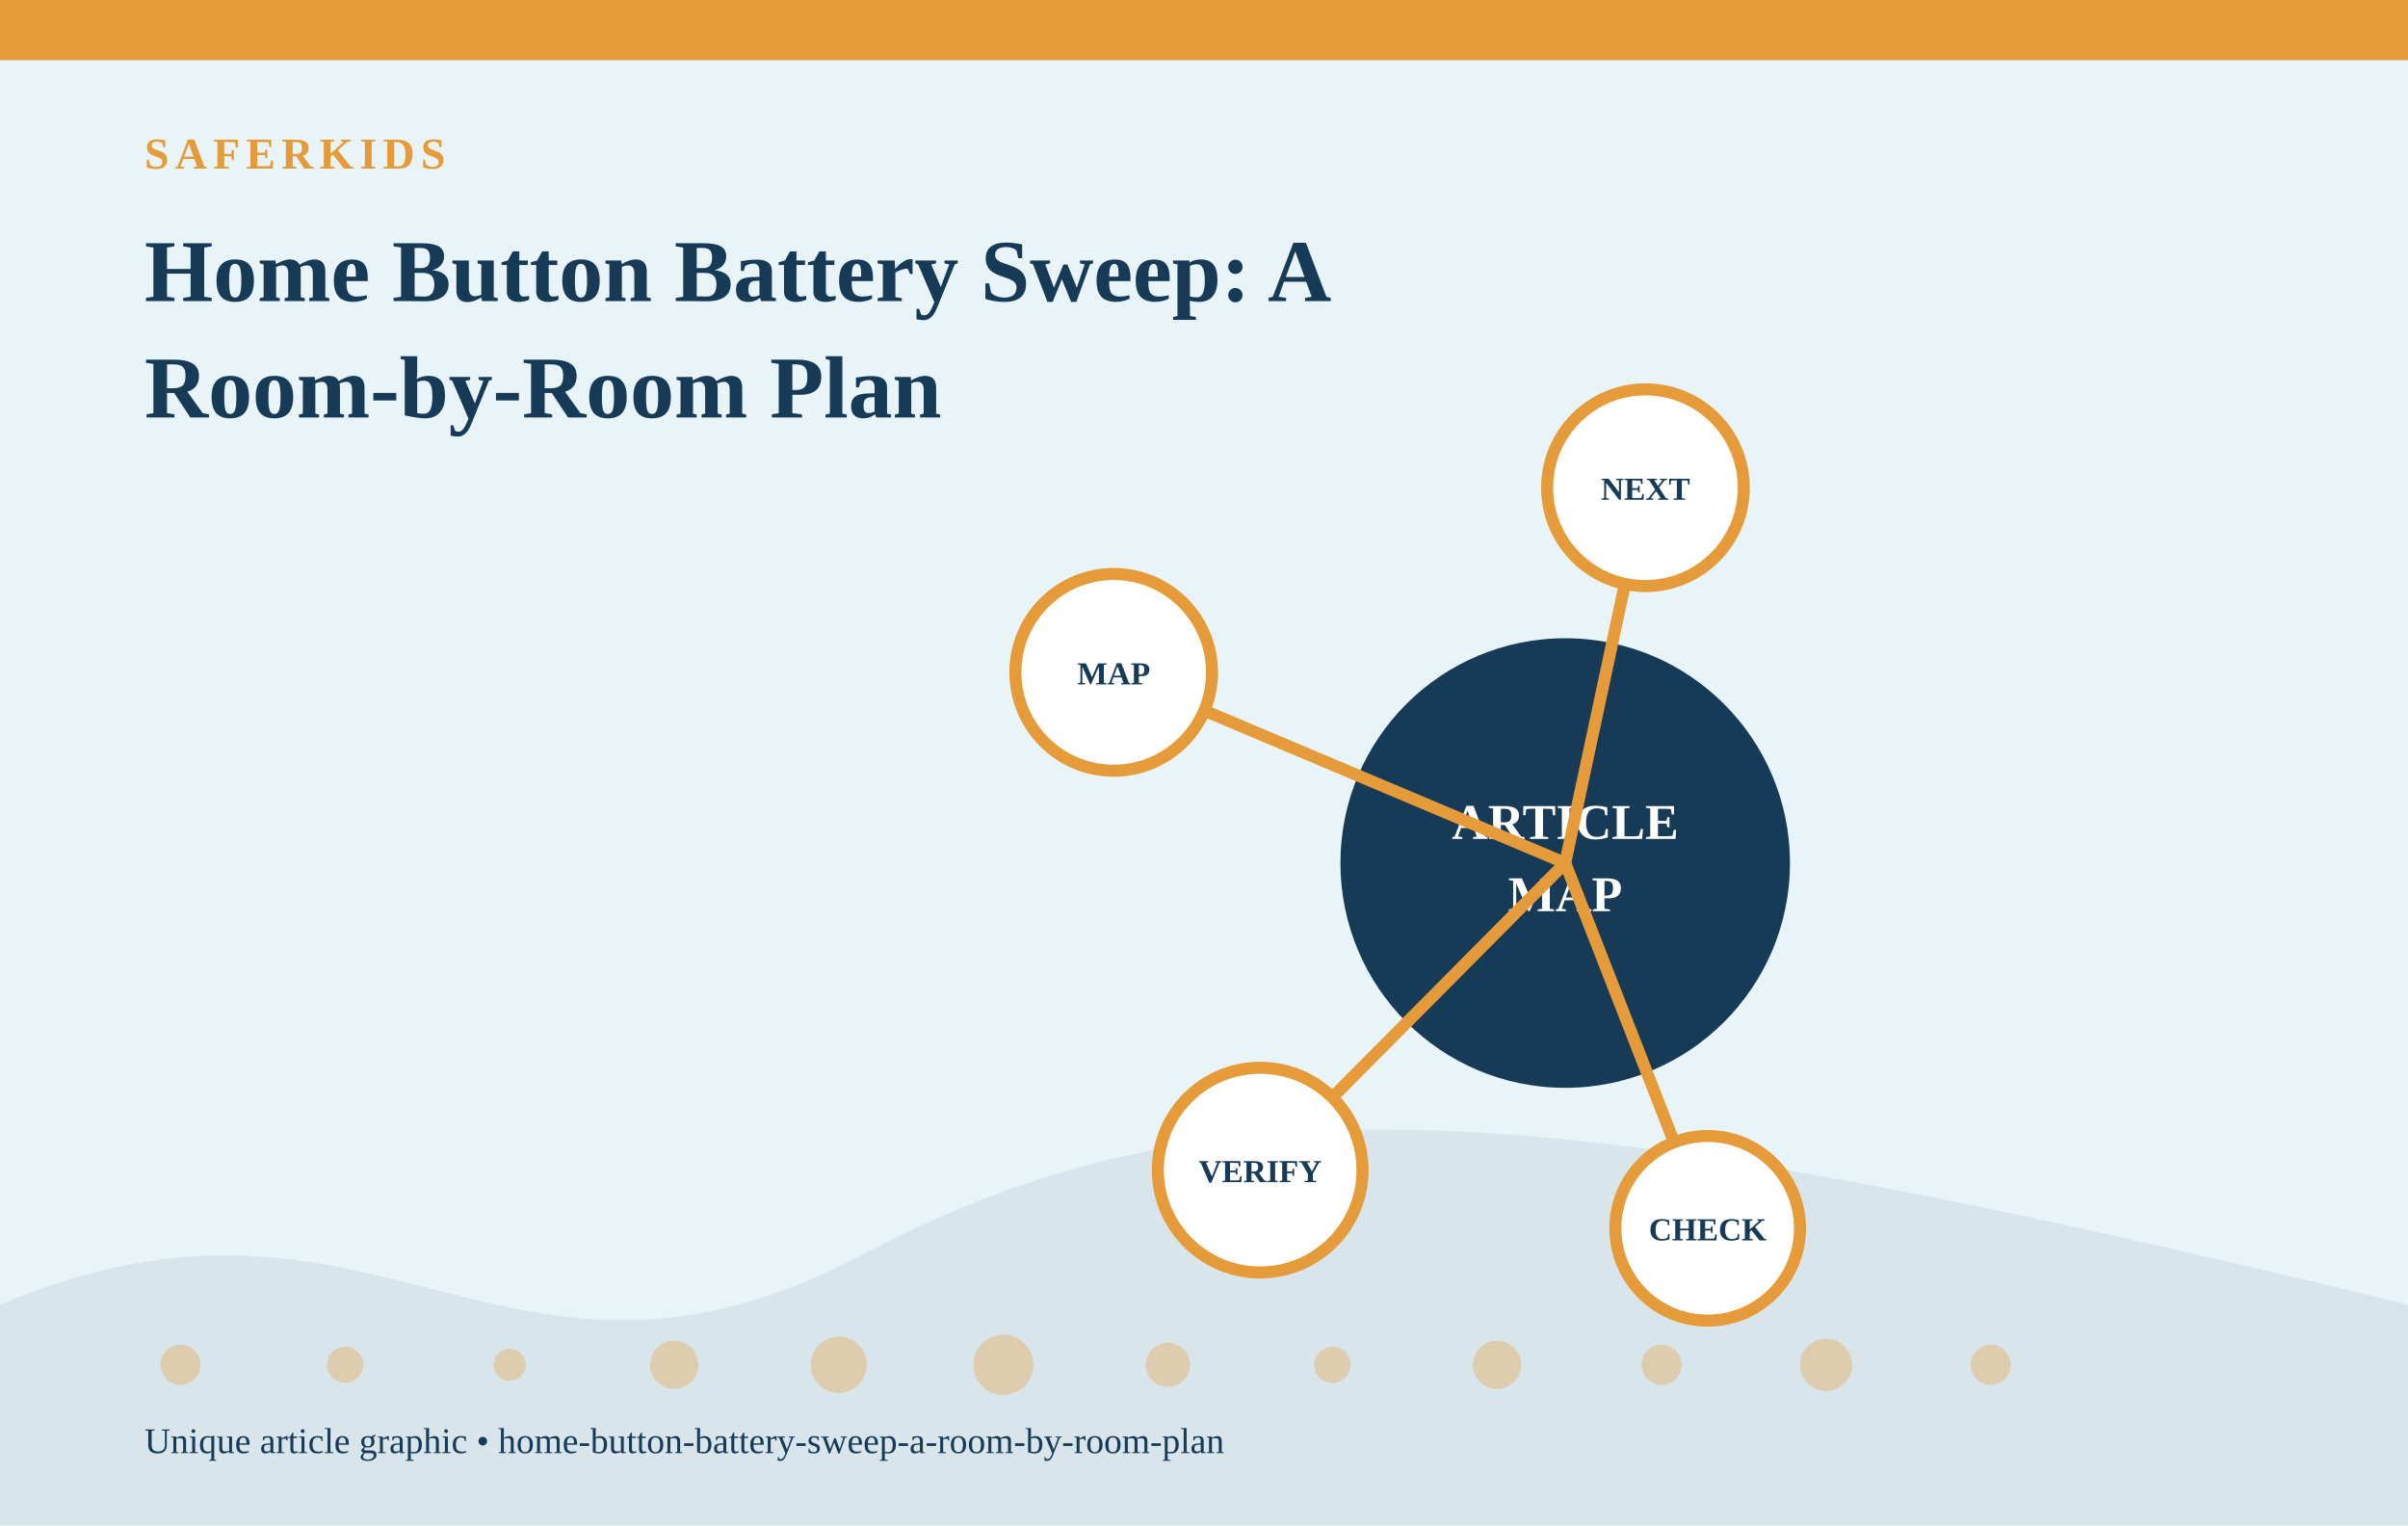
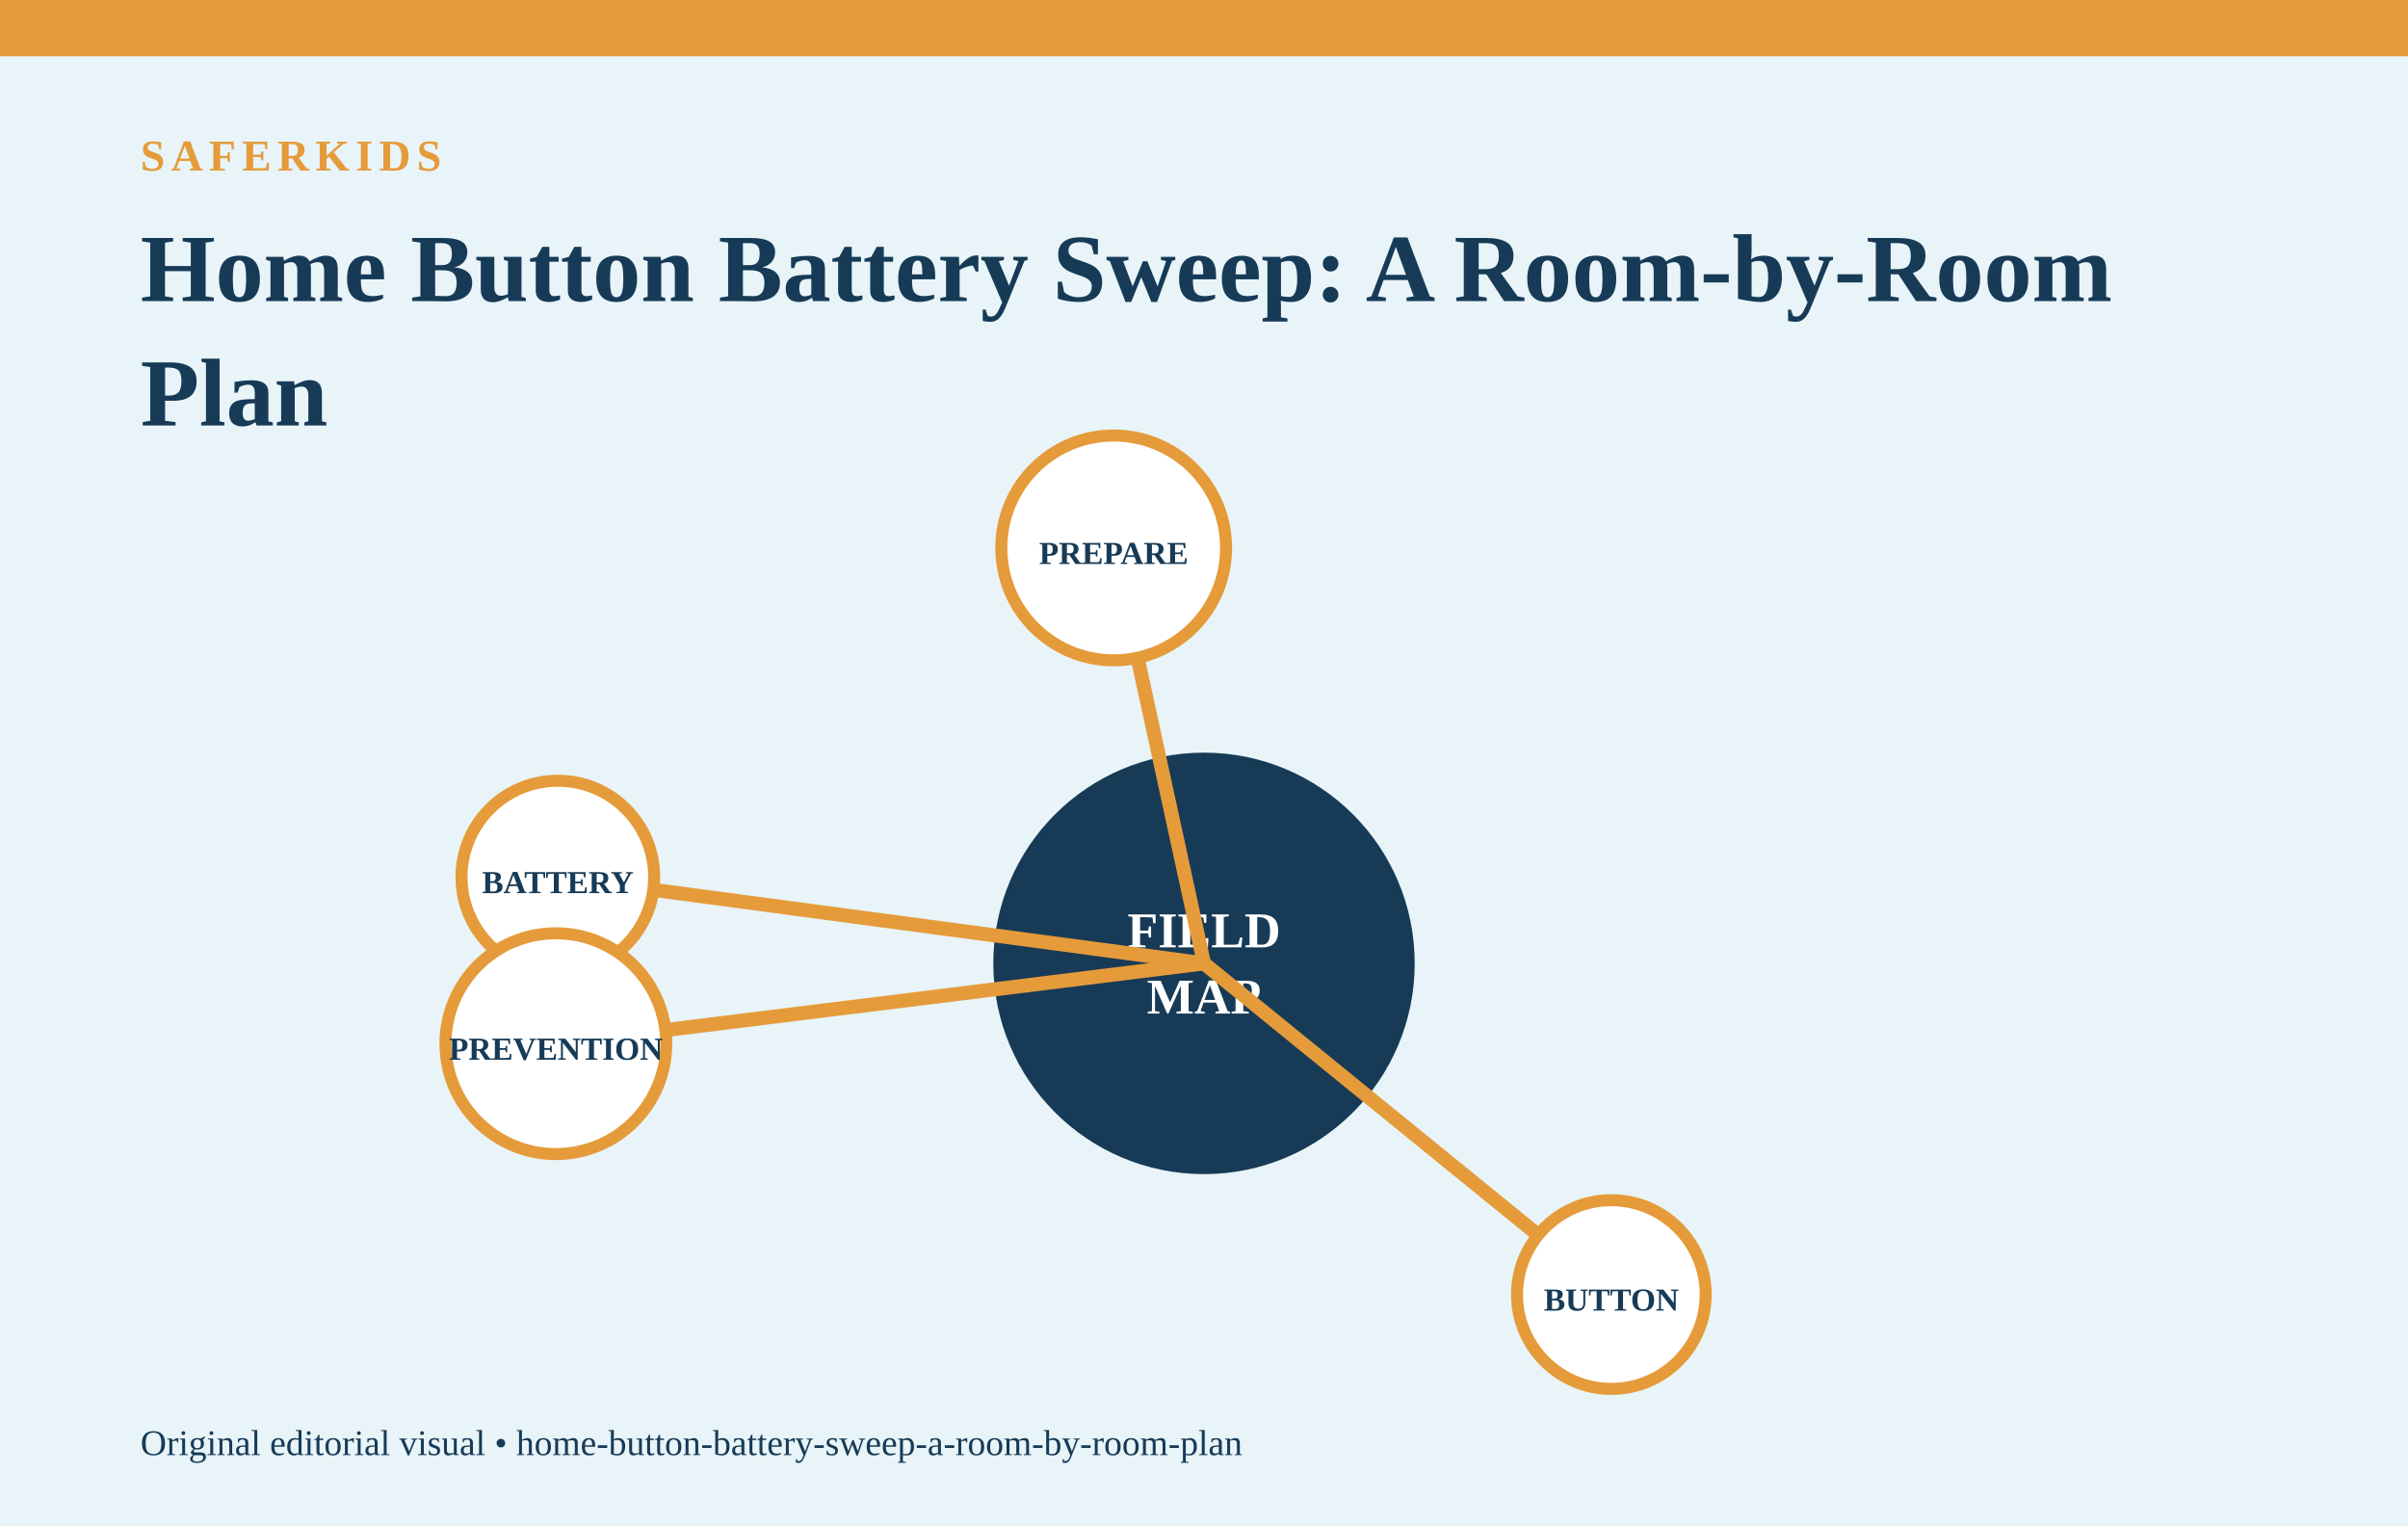
- <svg xmlns="http://www.w3.org/2000/svg" width="1200" height="760" viewBox="0 0 1200 760" role="img" aria-labelledby="title desc">
-   <rect width="1200" height="760" fill="#e8f4f8" />
-   <rect width="1200" height="30" fill="#e59b3a" />
-   <path d="M0 650 C190 570 250 720 430 625 S780 548 1200 650 L1200 760 L0 760 Z" fill="#173b57" opacity="0.08" />
-   <text x="72" y="84" fill="#e59b3a" font-size="22" font-weight="800" letter-spacing="3">SAFERKIDS</text>
-   <text x="72" y="150" fill="#173b57" font-size="44" font-weight="800">Home Button Battery Sweep: A</text>
-   <text x="72" y="208" fill="#173b57" font-size="44" font-weight="800">Room-by-Room Plan</text>
-   <circle cx="780" cy="430" r="112" fill="#173b57" />
-   <text x="780" y="418" text-anchor="middle" fill="white" font-size="25" font-weight="800">ARTICLE</text>
-   <text x="780" y="454" text-anchor="middle" fill="white" font-size="25" font-weight="800">MAP</text>
-   <line x1="780" y1="430" x2="851" y2="612" stroke="#e59b3a" stroke-width="6" />
-   <circle cx="851" cy="612" r="46" fill="white" stroke="#e59b3a" stroke-width="6" />
-   <text x="851" y="618" text-anchor="middle" fill="#173b57" font-size="16" font-weight="800">CHECK</text>
-   <line x1="780" y1="430" x2="628" y2="583" stroke="#e59b3a" stroke-width="6" />
-   <circle cx="628" cy="583" r="51" fill="white" stroke="#e59b3a" stroke-width="6" />
-   <text x="628" y="589" text-anchor="middle" fill="#173b57" font-size="16" font-weight="800">VERIFY</text>
-   <line x1="780" y1="430" x2="555" y2="335" stroke="#e59b3a" stroke-width="6" />
-   <circle cx="555" cy="335" r="49" fill="white" stroke="#e59b3a" stroke-width="6" />
-   <text x="555" y="341" text-anchor="middle" fill="#173b57" font-size="16" font-weight="800">MAP</text>
-   <line x1="780" y1="430" x2="820" y2="243" stroke="#e59b3a" stroke-width="6" />
-   <circle cx="820" cy="243" r="49" fill="white" stroke="#e59b3a" stroke-width="6" />
-   <text x="820" y="249" text-anchor="middle" fill="#173b57" font-size="16" font-weight="800">NEXT</text>
-   <circle cx="90" cy="680" r="10" fill="#e59b3a" opacity="0.35" />
-   <circle cx="172" cy="680" r="9" fill="#e59b3a" opacity="0.35" />
-   <circle cx="254" cy="680" r="8" fill="#e59b3a" opacity="0.35" />
-   <circle cx="336" cy="680" r="12" fill="#e59b3a" opacity="0.35" />
-   <circle cx="418" cy="680" r="14" fill="#e59b3a" opacity="0.35" />
-   <circle cx="500" cy="680" r="15" fill="#e59b3a" opacity="0.35" />
-   <circle cx="582" cy="680" r="11" fill="#e59b3a" opacity="0.35" />
-   <circle cx="664" cy="680" r="9" fill="#e59b3a" opacity="0.35" />
-   <circle cx="746" cy="680" r="12" fill="#e59b3a" opacity="0.35" />
-   <circle cx="828" cy="680" r="10" fill="#e59b3a" opacity="0.35" />
-   <circle cx="910" cy="680" r="13" fill="#e59b3a" opacity="0.35" />
-   <circle cx="992" cy="680" r="10" fill="#e59b3a" opacity="0.35" />
-   <text x="72" y="724" fill="#173b57" font-size="18">Unique article graphic • home-button-battery-sweep-a-room-by-room-plan</text>
+ <svg xmlns="http://www.w3.org/2000/svg" width="1200" height="760" viewBox="0 0 1200 760" role="img" aria-labelledby="t d">
+   <rect width="1200" height="760" fill="#E8F4F8" />
+   <rect width="1200" height="28" fill="#E59B3A" />
+   <text x="70" y="85" fill="#E59B3A" font-size="22" font-weight="700" letter-spacing="3">SAFERKIDS</text>
+   <text x="70" y="150" fill="#173B57" font-size="48" font-weight="700">Home Button Battery Sweep: A Room-by-Room</text>
+   <text x="70" y="212" fill="#173B57" font-size="48" font-weight="700">Plan</text>
+   <circle cx="600" cy="480" r="105" fill="#173B57" />
+   <text x="600" y="472" text-anchor="middle" fill="white" font-size="25" font-weight="700">FIELD</text>
+   <text x="600" y="505" text-anchor="middle" fill="white" font-size="25" font-weight="700">MAP</text>
+   <g>
+     <line x1="600" y1="480" x2="803" y2="645" stroke="#E59B3A" stroke-width="7" />
+     <circle cx="803" cy="645" r="47" fill="white" stroke="#E59B3A" stroke-width="6" />
+     <text x="803" y="653" text-anchor="middle" fill="#173B57" font-size="16" font-weight="700">BUTTON</text>
+   </g>
+   <g>
+     <line x1="600" y1="480" x2="278" y2="437" stroke="#E59B3A" stroke-width="7" />
+     <circle cx="278" cy="437" r="48" fill="white" stroke="#E59B3A" stroke-width="6" />
+     <text x="278" y="445" text-anchor="middle" fill="#173B57" font-size="16" font-weight="700">BATTERY</text>
+   </g>
+   <g>
+     <line x1="600" y1="480" x2="277" y2="520" stroke="#E59B3A" stroke-width="7" />
+     <circle cx="277" cy="520" r="55" fill="white" stroke="#E59B3A" stroke-width="6" />
+     <text x="277" y="528" text-anchor="middle" fill="#173B57" font-size="16" font-weight="700">PREVENTION</text>
+   </g>
+   <g>
+     <line x1="600" y1="480" x2="555" y2="273" stroke="#E59B3A" stroke-width="7" />
+     <circle cx="555" cy="273" r="56" fill="white" stroke="#E59B3A" stroke-width="6" />
+     <text x="555" y="281" text-anchor="middle" fill="#173B57" font-size="16" font-weight="700">PREPARE</text>
+   </g>
+   <text x="70" y="725" fill="#173B57" font-size="18">Original editorial visual • home-button-battery-sweep-a-room-by-room-plan</text>
</svg>
